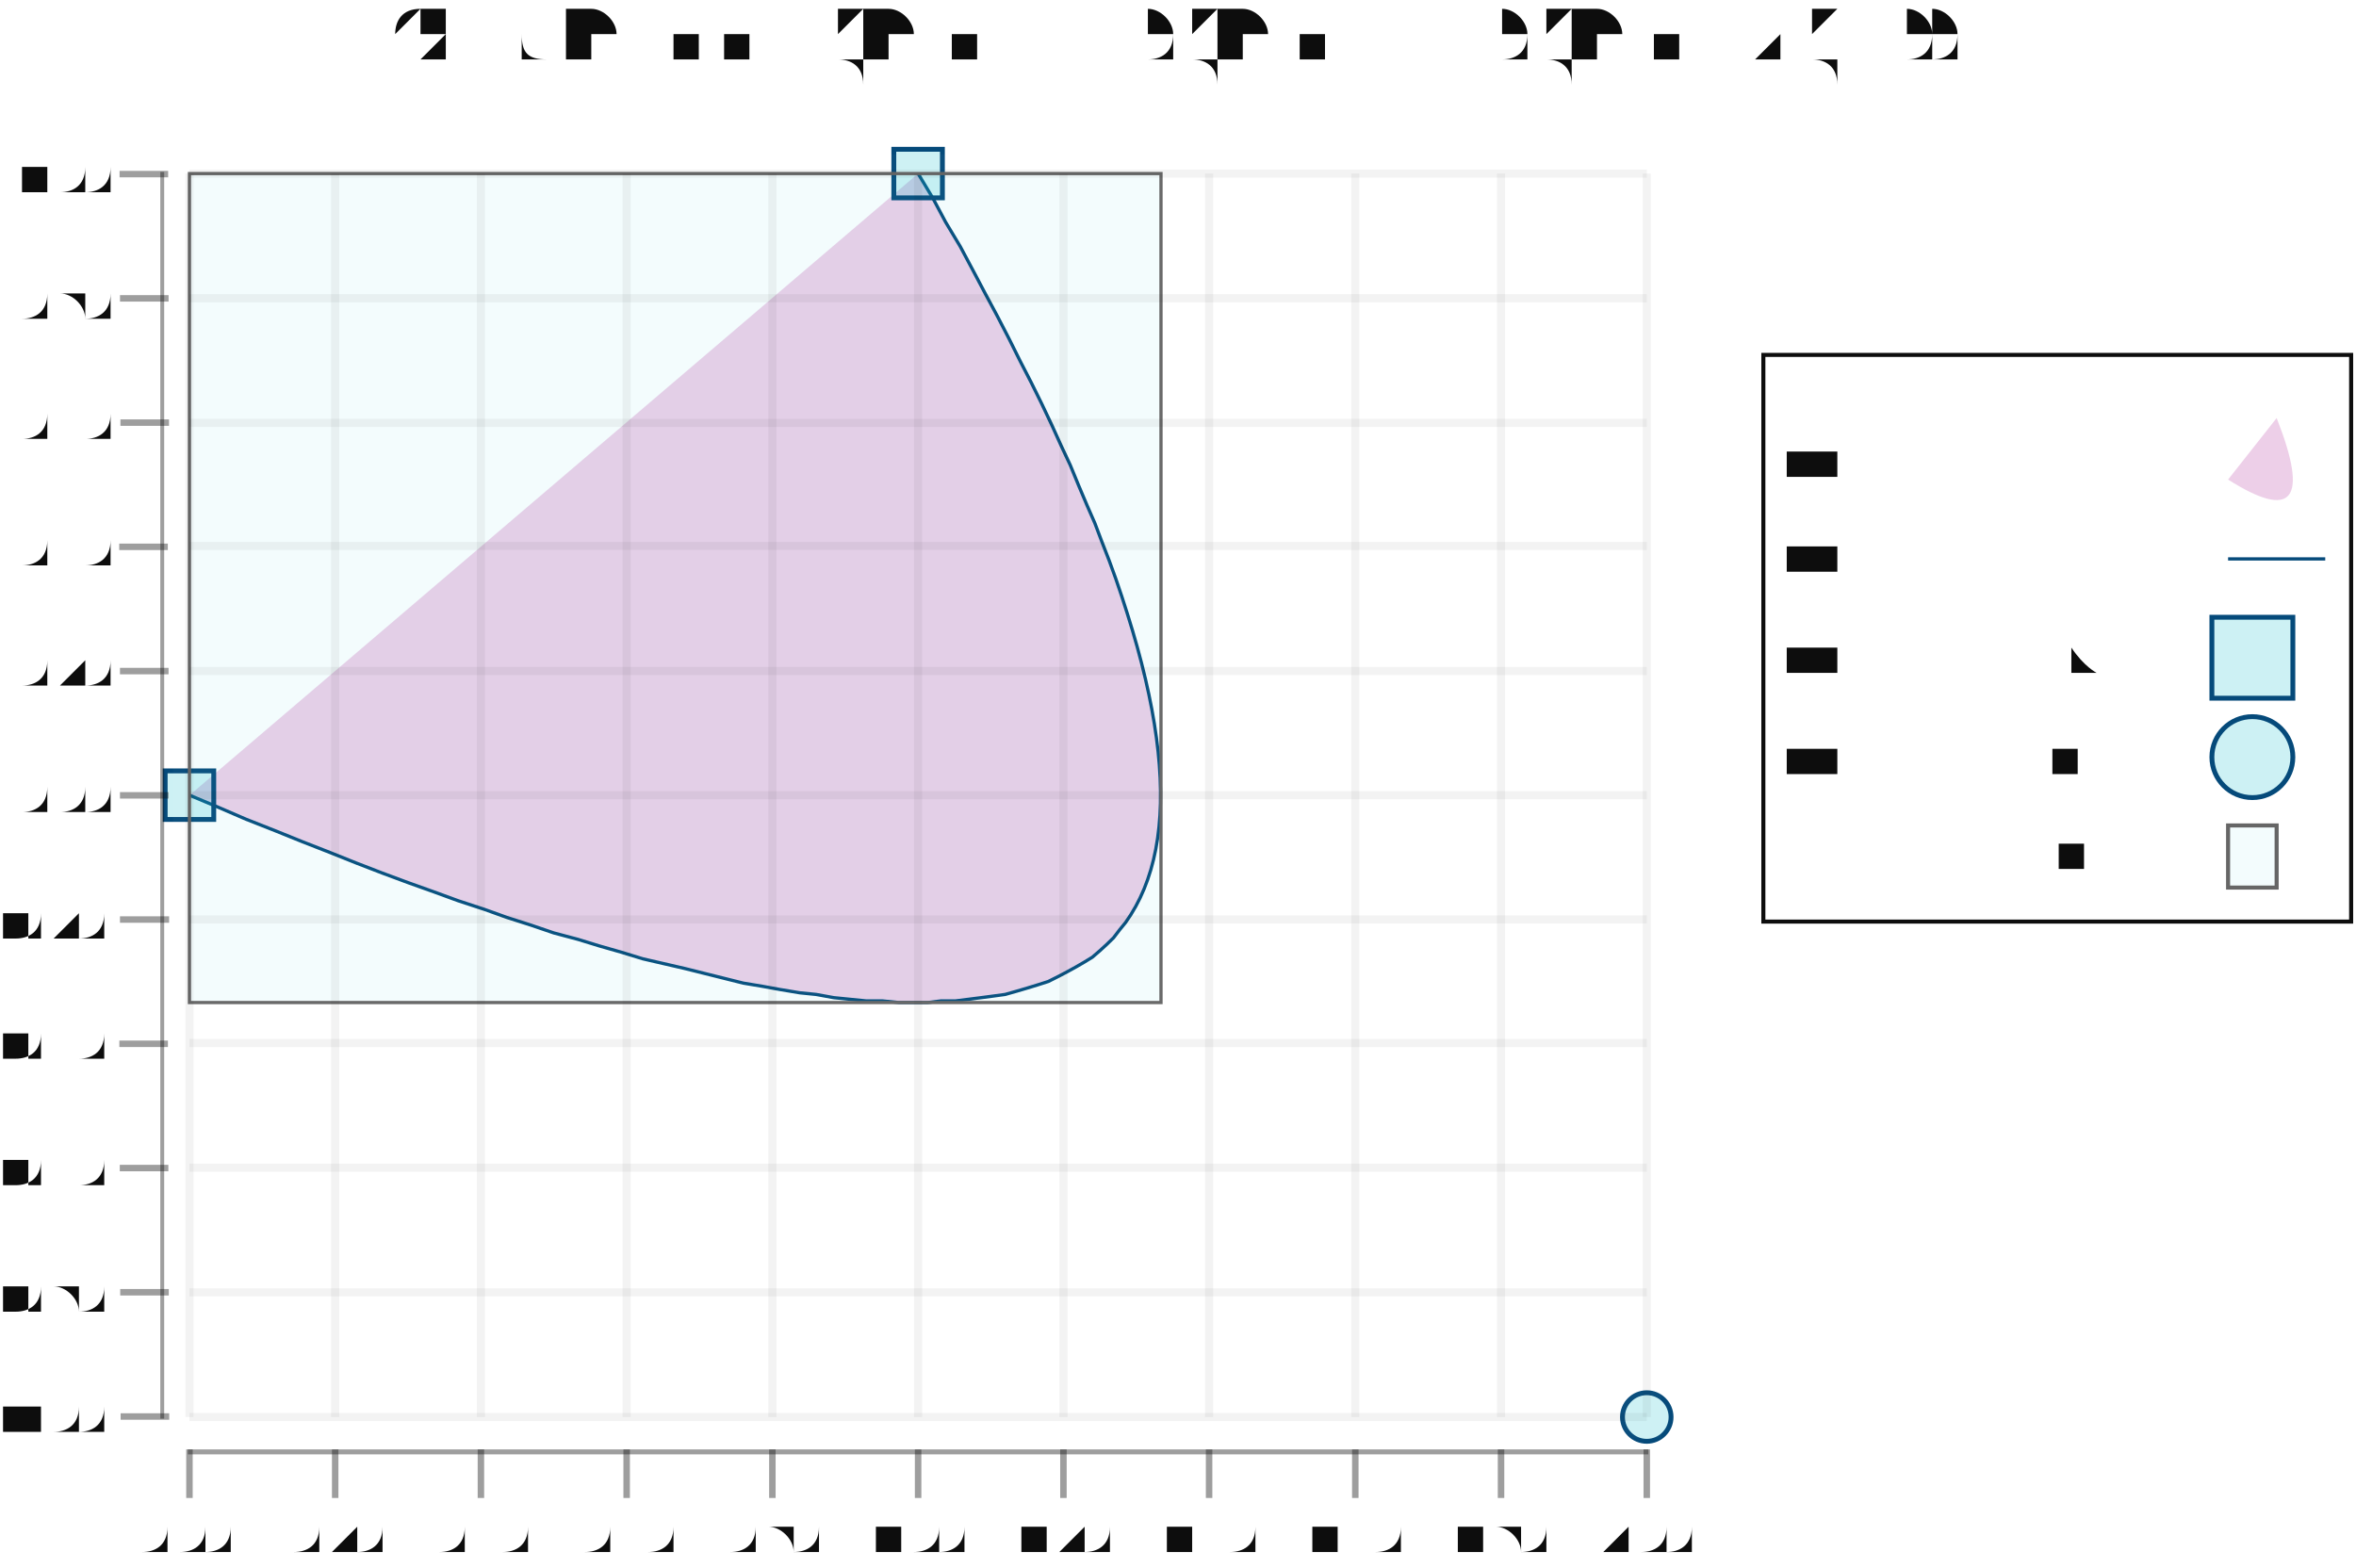
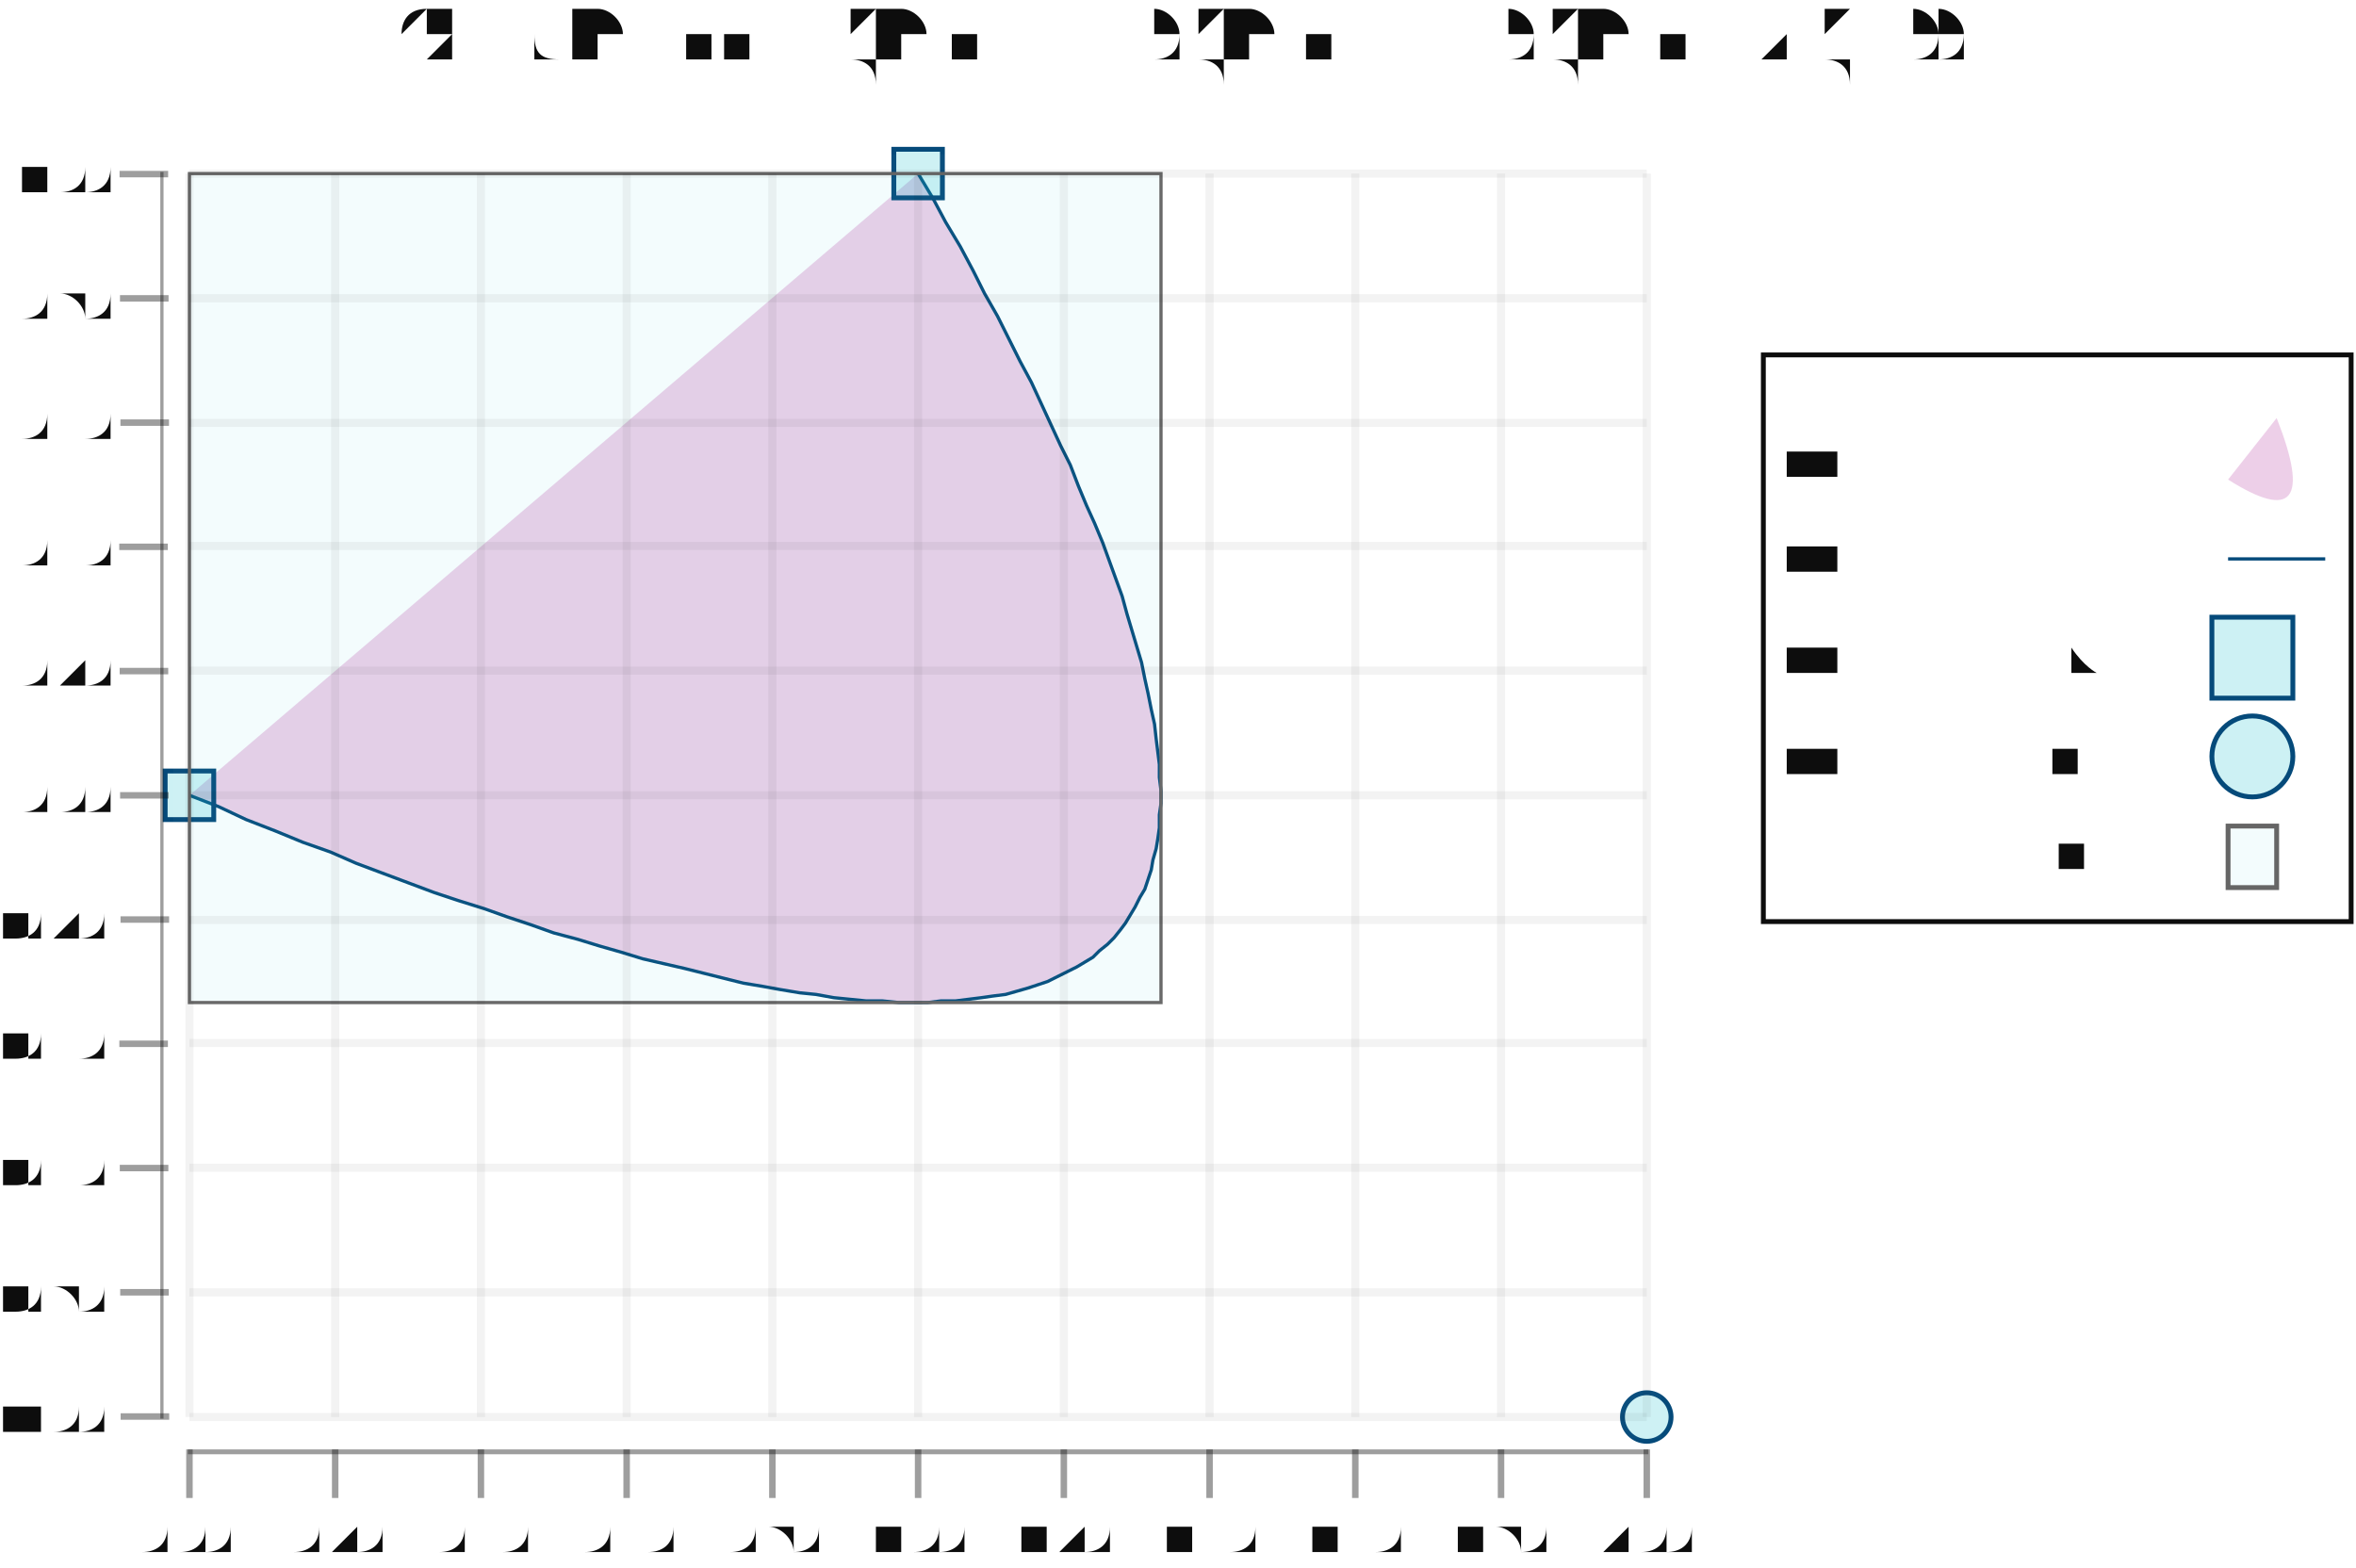
- <svg xmlns="http://www.w3.org/2000/svg" height="300.0" viewBox="-0.705 -0.474 1.455 0.968" width="450.744">
+ <svg xmlns="http://www.w3.org/2000/svg" height="300.00" viewBox="-0.705 -0.474 1.455 0.968" width="450.74">
  <style>svg {
  color-scheme: light dark;
}
{
  .canvas g, .title g, .axisbar g, .ticktext g, .tickglyph g, .ticklines g, .legendContent g text {
    fill: rgba(5%, 5%, 5%, 1.00);
  }
  .ticklines g, .tickglyph g, .legendBorder g {
    stroke: rgba(5%, 5%, 5%, 1.00);
  }
  .legendBorder g {
    fill: rgba(94%, 94%, 94%, 1.00);
  }
}
@media (prefers-color-scheme:dark) {
  .canvas g, .title g, .axisbar g, .ticktext g, .tickglyph g, .ticklines g, .legendContent g text {
    fill: rgba(94%, 94%, 94%, 1.00);
  }
  .ticklines g, .tickglyph g, .legendBorder g {
    stroke: rgba(94%, 94%, 94%, 1.00);
  }
  .legendBorder g {
    fill: rgba(5%, 5%, 5%, 1.00);
  }
}</style>
  <g class="chart">
    <g class="quad">
-       <g fill="rgba(66%, 7%, 55%, 0.20)" stroke="rgba(0%, 0%, 0%, 0.00)" stroke-width="1.0e-2">
+       <g fill="rgba(66%, 7%, 55%, 0.20)" stroke="rgba(0%, 0%, 0%, 0.00)" stroke-width="0.01">
        <path d="M -0.588,0.017 Q 0.312,0.401 -0.138,-0.367" />
      </g>
-       <g fill="none" stroke="rgba(2%, 29%, 48%, 1.00)" stroke-width="2.0e-3">
-         <polyline points="-0.588,1.6922516142470367e-2 -0.57,2.448081649656314e-2 -0.553,3.180891480941461e-2 -0.535,3.890681108102473e-2 -0.518,4.577450531139343e-2 -0.501,5.2411997500520724e-2 -0.485,5.881928764840655e-2 -0.469,6.499637575505102e-2 -0.453,7.094326182045407e-2 -0.437,7.665994584461566e-2 -0.422,8.214642782753595e-2 -0.406,8.740270776921472e-2 -0.392,9.242878566965207e-2 -0.377,9.722466152884812e-2 -0.363,0.102 -0.348,0.106 -0.335,0.11 -0.321,0.114 -0.308,0.118 -0.295,0.121 -0.282,0.124 -0.27,0.127 -0.258,0.13 -0.246,0.133 -0.234,0.135 -0.223,0.137 -0.211,0.139 -0.201,0.14 -0.19,0.142 -0.18,0.143 -0.17,0.144 -0.16,0.144 -0.15,0.145 -0.141,0.145 -0.132,0.145 -0.124,0.144 -0.115,0.144 -0.107,0.143 -9.917279014480229e-2,0.142 -9.157107737194736e-2,0.141 -8.423924789280313e-2,0.14 -7.71773017073697e-2,0.138 -7.038523881564729e-2,0.136 -6.386305921763569e-2,0.134 -5.761076291333467e-2,0.132 -5.1628349902744786e-2,0.129 -4.59158201858656e-2,0.126 -4.047317376269732e-2,0.123 -3.530041063323974e-2,0.12 -3.0397530797492966e-2,0.117 -2.5764534255457106e-2,0.113 -2.140142100713216e-2,0.109 -1.7308191052517907e-2,0.105 -1.348484439161457e-2,0.1 -9.931381024421815e-3,9.565161424703189e-2 -6.647800950940197e-3,9.077900437408865e-2 -3.6341041711692723e-3,8.567619245990415e-2 -8.902906851092629e-4,8.034317850447825e-2 1.5836395072399423e-3,7.477996250781088e-2 3.7876864058786763e-3,6.898654446990216e-2 5.72185001080594e-3,6.29629243907519e-2 7.386130322022844e-3,5.6709102270360356e-2 8.780527339528721e-3,5.022507810872734e-2 9.905041063323905e-3,4.3510851905852854e-2 1.0759671493408174e-2,3.6566423661737124e-2 1.134441862978175e-2,2.939179337637987e-2 1.1659282472444299e-2,2.1986961049781262e-2 1.1704263021396155e-2,1.435192668194113e-2 1.1479360276637096e-2,6.4866902728596965e-3 1.0984574238167233e-2,-1.6087481774630374e-3 1.0219904905986565e-2,-9.934388669027239e-3 9.185352280095094e-3,-1.8490231201832907e-2 7.880916360492707e-3,-2.7276275775879988e-2 6.306597147179516e-3,-3.6292522391168536e-2 4.462394640155742e-3,-4.553897104769833e-2 2.3483088394207208e-3,-5.50156217454697e-2 -3.5660255024883014e-5,-6.472247448448254e-2 -2.689512643181402e-3,-7.465952926473662e-2 -5.613248325048725e-3,-8.482678608623206e-2 -8.806867300626742e-3,-9.522424494896897e-2 -1.2270369569915784e-2,-0.106 -1.600375513291552e-2,-0.117 -2.0007023989626282e-2,-0.128 -2.4280176140047627e-2,-0.139 -2.8823211584179886e-2,-0.151 -3.363613032202306e-2,-0.162 -3.871893235357682e-2,-0.174 -4.40716176788416e-2,-0.187 -4.969418629781719e-2,-0.199 -5.558663821050358e-2,-0.212 -6.174897341690089e-2,-0.225 -6.8181191917009e-2,-0.238 -7.48832937108278e-2,-0.251 -8.185527879835752e-2,-0.265 -8.909714717959794e-2,-0.279 -9.660889885454937e-2,-0.293 -0.104,-0.307 -0.112,-0.322 -0.121,-0.337 -0.129,-0.352 -0.138,-0.367" />
-       </g>
-       <g fill="rgba(2%, 73%, 80%, 0.20)" stroke="rgba(2%, 29%, 48%, 1.00)" stroke-width="3.0e-3">
-         <rect height="3.0e-2" width="3.0000000000000027e-2" x="-0.603" y="1.922516142470368e-3" />
-         <rect height="3.0000000000000027e-2" width="3.0000000000000013e-2" x="-0.153" y="-0.382" />
-       </g>
-       <g fill="rgba(2%, 73%, 80%, 0.20)" stroke="rgba(2%, 29%, 48%, 1.00)" stroke-width="3.0e-3">
-         <circle cx="0.312" cy="0.401" r="1.5e-2" />
-       </g>
-       <g fill="rgba(2%, 73%, 80%, 0.05)" stroke="rgba(40%, 40%, 40%, 1.00)" stroke-width="2.0e-3">
+       <g fill="none" stroke="rgba(2%, 29%, 48%, 1.00)" stroke-width="0.002">
+         <polyline points="-0.588,0.017 -0.57,0.024 -0.553,0.032 -0.535,0.039 -0.518,0.046 -0.501,0.052 -0.485,0.059 -0.469,0.065 -0.453,0.071 -0.437,0.077 -0.422,0.082 -0.406,0.087 -0.392,0.092 -0.377,0.097 -0.363,0.102 -0.348,0.106 -0.335,0.11 -0.321,0.114 -0.308,0.118 -0.295,0.121 -0.282,0.124 -0.27,0.127 -0.258,0.13 -0.246,0.133 -0.234,0.135 -0.223,0.137 -0.211,0.139 -0.201,0.14 -0.19,0.142 -0.18,0.143 -0.17,0.144 -0.16,0.144 -0.15,0.145 -0.141,0.145 -0.132,0.145 -0.124,0.144 -0.115,0.144 -0.107,0.143 -0.099,0.142 -0.092,0.141 -0.084,0.14 -0.077,0.138 -0.07,0.136 -0.064,0.134 -0.058,0.132 -0.052,0.129 -0.046,0.126 -0.04,0.123 -0.035,0.12 -0.03,0.117 -0.026,0.113 -0.021,0.109 -0.017,0.105 -0.013,0.1 -0.01,0.096 -0.007,0.091 -0.004,0.086 -0.001,0.08 0.002,0.075 0.004,0.069 0.006,0.063 0.007,0.057 0.009,0.05 0.01,0.044 0.011,0.037 0.011,0.029 0.012,0.022 0.012,0.014 0.011,0.006 0.011,-0.002 0.01,-0.01 0.009,-0.018 0.008,-0.027 0.006,-0.036 0.004,-0.046 0.002,-0.055 -0,-0.065 -0.003,-0.075 -0.006,-0.085 -0.009,-0.095 -0.012,-0.106 -0.016,-0.117 -0.02,-0.128 -0.024,-0.139 -0.029,-0.151 -0.034,-0.162 -0.039,-0.174 -0.044,-0.187 -0.05,-0.199 -0.056,-0.212 -0.062,-0.225 -0.068,-0.238 -0.075,-0.251 -0.082,-0.265 -0.089,-0.279 -0.097,-0.293 -0.104,-0.307 -0.112,-0.322 -0.121,-0.337 -0.129,-0.352 -0.138,-0.367" />
+       </g>
+       <g fill="rgba(2%, 73%, 80%, 0.20)" stroke="rgba(2%, 29%, 48%, 1.00)" stroke-width="0.003">
+         <rect height="0.03" width="0.03" x="-0.603" y="0.002" />
+         <rect height="0.03" width="0.03" x="-0.153" y="-0.382" />
+       </g>
+       <g fill="rgba(2%, 73%, 80%, 0.20)" stroke="rgba(2%, 29%, 48%, 1.00)" stroke-width="0.003">
+         <circle cx="0.312" cy="0.401" r="0.015" />
+       </g>
+       <g fill="rgba(2%, 73%, 80%, 0.05)" stroke="rgba(40%, 40%, 40%, 1.00)" stroke-width="0.002">
        <rect height="0.512" width="0.6" x="-0.588" y="-0.367" />
      </g>
    </g>
  </g>
  <g class="hud">
    <g class="frame">
-       <g fill="rgba(100%, 100%, 100%, 0.02)" stroke="rgba(0%, 0%, 0%, 0.00)" stroke-width="0.0">
+       <g fill="rgba(100%, 100%, 100%, 0.02)" stroke="rgba(0%, 0%, 0%, 0.00)" stroke-width="0">
        <rect height="0.793" width="0.919" x="-0.598" y="-0.379" />
      </g>
    </g>
    <g class="axis">
      <g class="ticks">
        <g class="tickglyph">
-           <g fill="rgba(5%, 5%, 5%, 0.40)" stroke="rgba(5%, 5%, 5%, 0.40)" stroke-width="4.0e-3">
-             <g transform="rotate(-90.0, -0.6159093, 0.4005926)">
+           <g fill="rgba(5%, 5%, 5%, 0.40)" stroke="rgba(5%, 5%, 5%, 0.40)" stroke-width="0.004">
+             <g transform="rotate(-90.000, -0.61591, 0.40059)">
              <polyline points="-0.616,0.416 -0.616,0.386" />
            </g>
-             <g transform="rotate(-90.0, -0.6159093, 0.3238586)">
+             <g transform="rotate(-90.000, -0.61591, 0.32386)">
              <polyline points="-0.616,0.339 -0.616,0.309" />
            </g>
-             <g transform="rotate(-90.0, -0.6159093, 0.2471246)">
+             <g transform="rotate(-90.000, -0.61591, 0.24712)">
              <polyline points="-0.616,0.262 -0.616,0.232" />
            </g>
-             <g transform="rotate(-90.0, -0.6159093, 0.1703905)">
+             <g transform="rotate(-90.000, -0.61591, 0.17039)">
              <polyline points="-0.616,0.185 -0.616,0.155" />
            </g>
-             <g transform="rotate(-90.0, -0.6159093, 9.365652988960627e-2)">
-               <polyline points="-0.616,0.109 -0.616,7.865652988960627e-2" />
-             </g>
-             <g transform="rotate(-90.0, -0.6159093, 1.6922516142470367e-2)">
-               <polyline points="-0.616,3.192251614247037e-2 -0.616,1.922516142470368e-3" />
-             </g>
-             <g transform="rotate(-90.0, -0.6159093, -5.981149760466575e-2)">
-               <polyline points="-0.616,-4.4811497604665754e-2 -0.616,-7.481149760466575e-2" />
-             </g>
-             <g transform="rotate(-90.0, -0.6159093, -0.1365455)">
+             <g transform="rotate(-90.000, -0.61591, 0.093657)">
+               <polyline points="-0.616,0.109 -0.616,0.079" />
+             </g>
+             <g transform="rotate(-90.000, -0.61591, 0.016923)">
+               <polyline points="-0.616,0.032 -0.616,0.002" />
+             </g>
+             <g transform="rotate(-90.000, -0.61591, -0.059811)">
+               <polyline points="-0.616,-0.045 -0.616,-0.075" />
+             </g>
+             <g transform="rotate(-90.000, -0.61591, -0.13655)">
              <polyline points="-0.616,-0.122 -0.616,-0.152" />
            </g>
-             <g transform="rotate(-90.0, -0.6159093, -0.2132795)">
+             <g transform="rotate(-90.000, -0.61591, -0.21328)">
              <polyline points="-0.616,-0.198 -0.616,-0.228" />
            </g>
-             <g transform="rotate(-90.0, -0.6159093, -0.2900135)">
+             <g transform="rotate(-90.000, -0.61591, -0.29001)">
              <polyline points="-0.616,-0.275 -0.616,-0.305" />
            </g>
-             <g transform="rotate(-90.0, -0.6159093, -0.3667476)">
+             <g transform="rotate(-90.000, -0.61591, -0.36675)">
              <polyline points="-0.616,-0.352 -0.616,-0.382" />
            </g>
          </g>
        </g>
        <g class="ticktext">
-           <g fill="rgba(5%, 5%, 5%, 1.00)" font-size="2.998703263453641e-2" stroke="none" stroke-width="0.0" text-anchor="end">
+           <g fill="rgba(5%, 5%, 5%, 1.00)" font-size="0.03" stroke="none" stroke-width="0.0" text-anchor="end">
            <text x="-0.637" y="0.411">-1.00</text>
            <text x="-0.637" y="0.334">-0.80</text>
            <text x="-0.637" y="0.258">-0.60</text>
            <text x="-0.637" y="0.181">-0.40</text>
            <text x="-0.637" y="0.104">-0.20</text>
-             <text x="-0.637" y="2.747344303270155e-2"> 0.00</text>
-             <text x="-0.637" y="-4.926057071443457e-2"> 0.20</text>
+             <text x="-0.637" y="0.027"> 0.00</text>
+             <text x="-0.637" y="-0.049"> 0.20</text>
            <text x="-0.637" y="-0.126"> 0.40</text>
            <text x="-0.637" y="-0.203"> 0.60</text>
            <text x="-0.637" y="-0.279"> 0.80</text>
            <text x="-0.637" y="-0.356"> 1.00</text>
          </g>
        </g>
        <g class="ticklines">
-           <g fill="none" stroke="rgba(5%, 5%, 5%, 0.05)" stroke-width="5.0e-3">
+           <g fill="none" stroke="rgba(5%, 5%, 5%, 0.05)" stroke-width="0.005">
            <polyline points="-0.588,0.401 0.312,0.401" />
            <polyline points="-0.588,0.324 0.312,0.324" />
            <polyline points="-0.588,0.247 0.312,0.247" />
            <polyline points="-0.588,0.17 0.312,0.17" />
-             <polyline points="-0.588,9.365652988960627e-2 0.312,9.365652988960627e-2" />
-             <polyline points="-0.588,1.6922516142470367e-2 0.312,1.6922516142470367e-2" />
-             <polyline points="-0.588,-5.981149760466575e-2 0.312,-5.981149760466575e-2" />
+             <polyline points="-0.588,0.094 0.312,0.094" />
+             <polyline points="-0.588,0.017 0.312,0.017" />
+             <polyline points="-0.588,-0.06 0.312,-0.06" />
            <polyline points="-0.588,-0.137 0.312,-0.137" />
            <polyline points="-0.588,-0.213 0.312,-0.213" />
            <polyline points="-0.588,-0.29 0.312,-0.29" />
            <polyline points="-0.588,-0.367 0.312,-0.367" />
          </g>
        </g>
      </g>
      <g class="axisbar">
-         <g fill="rgba(5%, 5%, 5%, 0.40)" stroke="rgba(0%, 0%, 0%, 0.00)" stroke-width="0.0">
-           <rect height="0.77" width="2.398962610762889e-3" x="-0.606" y="-0.368" />
+         <g fill="rgba(5%, 5%, 5%, 0.40)" stroke="rgba(0%, 0%, 0%, 0.00)" stroke-width="0">
+           <rect height="0.77" width="0.002" x="-0.606" y="-0.368" />
        </g>
      </g>
    </g>
    <g class="axis">
      <g class="ticks">
        <g class="tickglyph">
-           <g fill="rgba(5%, 5%, 5%, 0.40)" stroke="rgba(5%, 5%, 5%, 0.40)" stroke-width="4.0e-3">
+           <g fill="rgba(5%, 5%, 5%, 0.40)" stroke="rgba(5%, 5%, 5%, 0.40)" stroke-width="0.004">
            <polyline points="-0.588,0.451 -0.588,0.421" />
            <polyline points="-0.498,0.451 -0.498,0.421" />
            <polyline points="-0.408,0.451 -0.408,0.421" />
            <polyline points="-0.318,0.451 -0.318,0.421" />
            <polyline points="-0.228,0.451 -0.228,0.421" />
            <polyline points="-0.138,0.451 -0.138,0.421" />
-             <polyline points="-4.8254808731359344e-2,0.451 -4.8254808731359344e-2,0.421" />
-             <polyline points="4.170628917224983e-2,0.451 4.170628917224983e-2,0.421" />
+             <polyline points="-0.048,0.451 -0.048,0.421" />
+             <polyline points="0.042,0.451 0.042,0.421" />
            <polyline points="0.132,0.451 0.132,0.421" />
            <polyline points="0.222,0.451 0.222,0.421" />
            <polyline points="0.312,0.451 0.312,0.421" />
          </g>
        </g>
        <g class="ticktext">
-           <g fill="rgba(5%, 5%, 5%, 1.00)" font-size="2.998703263453641e-2" stroke="none" stroke-width="0.0" text-anchor="middle">
+           <g fill="rgba(5%, 5%, 5%, 1.00)" font-size="0.03" stroke="none" stroke-width="0.0" text-anchor="middle">
            <text x="-0.588" y="0.485">0.00</text>
            <text x="-0.498" y="0.485">0.20</text>
            <text x="-0.408" y="0.485">0.40</text>
            <text x="-0.318" y="0.485">0.60</text>
            <text x="-0.228" y="0.485">0.80</text>
            <text x="-0.138" y="0.485">1.00</text>
-             <text x="-4.8254808731359344e-2" y="0.485">1.20</text>
-             <text x="4.170628917224983e-2" y="0.485">1.40</text>
+             <text x="-0.048" y="0.485">1.20</text>
+             <text x="0.042" y="0.485">1.40</text>
            <text x="0.132" y="0.485">1.60</text>
            <text x="0.222" y="0.485">1.80</text>
            <text x="0.312" y="0.485">2.00</text>
          </g>
        </g>
        <g class="ticklines">
-           <g fill="none" stroke="rgba(5%, 5%, 5%, 0.05)" stroke-width="5.0e-3">
+           <g fill="none" stroke="rgba(5%, 5%, 5%, 0.05)" stroke-width="0.005">
            <polyline points="-0.588,0.401 -0.588,-0.367" />
            <polyline points="-0.498,0.401 -0.498,-0.367" />
            <polyline points="-0.408,0.401 -0.408,-0.367" />
            <polyline points="-0.318,0.401 -0.318,-0.367" />
            <polyline points="-0.228,0.401 -0.228,-0.367" />
            <polyline points="-0.138,0.401 -0.138,-0.367" />
-             <polyline points="-4.8254808731359344e-2,0.401 -4.8254808731359344e-2,-0.367" />
-             <polyline points="4.170628917224983e-2,0.401 4.170628917224983e-2,-0.367" />
+             <polyline points="-0.048,0.401 -0.048,-0.367" />
+             <polyline points="0.042,0.401 0.042,-0.367" />
            <polyline points="0.132,0.401 0.132,-0.367" />
            <polyline points="0.222,0.401 0.222,-0.367" />
            <polyline points="0.312,0.401 0.312,-0.367" />
          </g>
        </g>
      </g>
      <g class="axisbar">
-         <g fill="rgba(5%, 5%, 5%, 0.40)" stroke="rgba(0%, 0%, 0%, 0.00)" stroke-width="0.0">
-           <rect height="3.069360549885436e-3" width="0.902" x="-0.589" y="0.421" />
+         <g fill="rgba(5%, 5%, 5%, 0.40)" stroke="rgba(0%, 0%, 0%, 0.00)" stroke-width="0">
+           <rect height="0.003" width="0.902" x="-0.589" y="0.421" />
        </g>
      </g>
    </g>
    <g class="legend">
      <g class="legendBorder">
-         <g fill="rgba(5%, 5%, 5%, 0.00)" stroke="rgba(5%, 5%, 5%, 1.00)" stroke-width="2.5e-3">
+         <g fill="rgba(5%, 5%, 5%, 0.00)" stroke="rgba(5%, 5%, 5%, 1.00)" stroke-width="0.003">
          <rect height="0.35" width="0.363" x="0.384" y="-0.255" />
        </g>
      </g>
      <g class="legendContent">
-         <g fill="rgba(5%, 5%, 5%, 1.00)" font-size="2.998703263453641e-2" stroke="none" stroke-width="0.0" text-anchor="start">
-           <text x="0.399" y="6.440168714851074e-2">Bounding Box</text>
-         </g>
-         <g fill="rgba(2%, 73%, 80%, 0.05)" stroke="rgba(40%, 40%, 40%, 1.00)" stroke-width="2.5e-3">
-           <rect height="3.836700687356792e-2" width="2.9987032634536392e-2" x="0.671" y="3.562643199333476e-2" />
-         </g>
-         <g fill="rgba(5%, 5%, 5%, 1.00)" font-size="2.998703263453641e-2" stroke="none" stroke-width="0.0" text-anchor="start">
-           <text x="0.399" y="3.0144761508018036e-3">Path Control Point</text>
-         </g>
-         <g fill="rgba(2%, 73%, 80%, 0.20)" stroke="rgba(2%, 29%, 48%, 1.00)" stroke-width="3.0e-3">
-           <circle cx="0.686" cy="-6.577275567590135e-3" r="2.5e-2" />
-         </g>
-         <g fill="rgba(5%, 5%, 5%, 1.00)" font-size="2.998703263453641e-2" stroke="none" stroke-width="0.0" text-anchor="start">
-           <text x="0.399" y="-5.837273484690686e-2">Path Endpoints</text>
-         </g>
-         <g fill="rgba(2%, 73%, 80%, 0.20)" stroke="rgba(2%, 29%, 48%, 1.00)" stroke-width="3.0e-3">
-           <rect height="4.9999999999999996e-2" width="5.0000000000000044e-2" x="0.661" y="-9.296448656529907e-2" />
-         </g>
-         <g fill="rgba(5%, 5%, 5%, 1.00)" font-size="2.998703263453641e-2" stroke="none" stroke-width="0.0" text-anchor="start">
+         <g fill="rgba(5%, 5%, 5%, 1.00)" font-size="0.03" stroke="none" stroke-width="0.0" text-anchor="start">
+           <text x="0.399" y="0.064">Bounding Box</text>
+         </g>
+         <g fill="rgba(2%, 73%, 80%, 0.05)" stroke="rgba(40%, 40%, 40%, 1.00)" stroke-width="0.003">
+           <rect height="0.038" width="0.03" x="0.671" y="0.036" />
+         </g>
+         <g fill="rgba(5%, 5%, 5%, 1.00)" font-size="0.03" stroke="none" stroke-width="0.0" text-anchor="start">
+           <text x="0.399" y="0.003">Path Control Point</text>
+         </g>
+         <g fill="rgba(2%, 73%, 80%, 0.20)" stroke="rgba(2%, 29%, 48%, 1.00)" stroke-width="0.003">
+           <circle cx="0.686" cy="-0.007" r="0.025" />
+         </g>
+         <g fill="rgba(5%, 5%, 5%, 1.00)" font-size="0.03" stroke="none" stroke-width="0.0" text-anchor="start">
+           <text x="0.399" y="-0.058">Path Endpoints</text>
+         </g>
+         <g fill="rgba(2%, 73%, 80%, 0.20)" stroke="rgba(2%, 29%, 48%, 1.00)" stroke-width="0.003">
+           <rect height="0.05" width="0.05" x="0.661" y="-0.093" />
+         </g>
+         <g fill="rgba(5%, 5%, 5%, 1.00)" font-size="0.03" stroke="none" stroke-width="0.0" text-anchor="start">
          <text x="0.399" y="-0.12">Path Chord</text>
        </g>
-         <g fill="none" stroke="rgba(2%, 29%, 48%, 1.00)" stroke-width="2.0e-3">
+         <g fill="none" stroke="rgba(2%, 29%, 48%, 1.00)" stroke-width="0.002">
          <polyline points="0.671,-0.129 0.731,-0.129" />
        </g>
-         <g fill="rgba(5%, 5%, 5%, 1.00)" font-size="2.998703263453641e-2" stroke="none" stroke-width="0.0" text-anchor="start">
+         <g fill="rgba(5%, 5%, 5%, 1.00)" font-size="0.03" stroke="none" stroke-width="0.0" text-anchor="start">
          <text x="0.399" y="-0.181">Path Fill</text>
        </g>
-         <g fill="rgba(66%, 7%, 55%, 0.20)" stroke="rgba(0%, 0%, 0%, 0.00)" stroke-width="5.0e-2">
+         <g fill="rgba(66%, 7%, 55%, 0.20)" stroke="rgba(0%, 0%, 0%, 0.00)" stroke-width="0.05">
          <path d="M 0.671,-0.178 Q 0.731,-0.14 0.701,-0.216" />
        </g>
      </g>
    </g>
    <g class="title">
-       <g fill="rgba(5%, 5%, 5%, 1.00)" font-size="4.7979252215258256e-2" stroke="none" stroke-width="0.0" text-anchor="middle">
-         <text x="2.2514588286146497e-2" y="-0.436">QuadPosition (Point 0 0) (Point 1 1) (Point 2 (-1))</text>
+       <g fill="rgba(5%, 5%, 5%, 1.00)" font-size="0.048" stroke="none" stroke-width="0.0" text-anchor="middle">
+         <text x="0.023" y="-0.436">QuadPosition (Point 0 0) (Point 1 1) (Point 2 (-1))</text>
      </g>
    </g>
  </g>
</svg>
